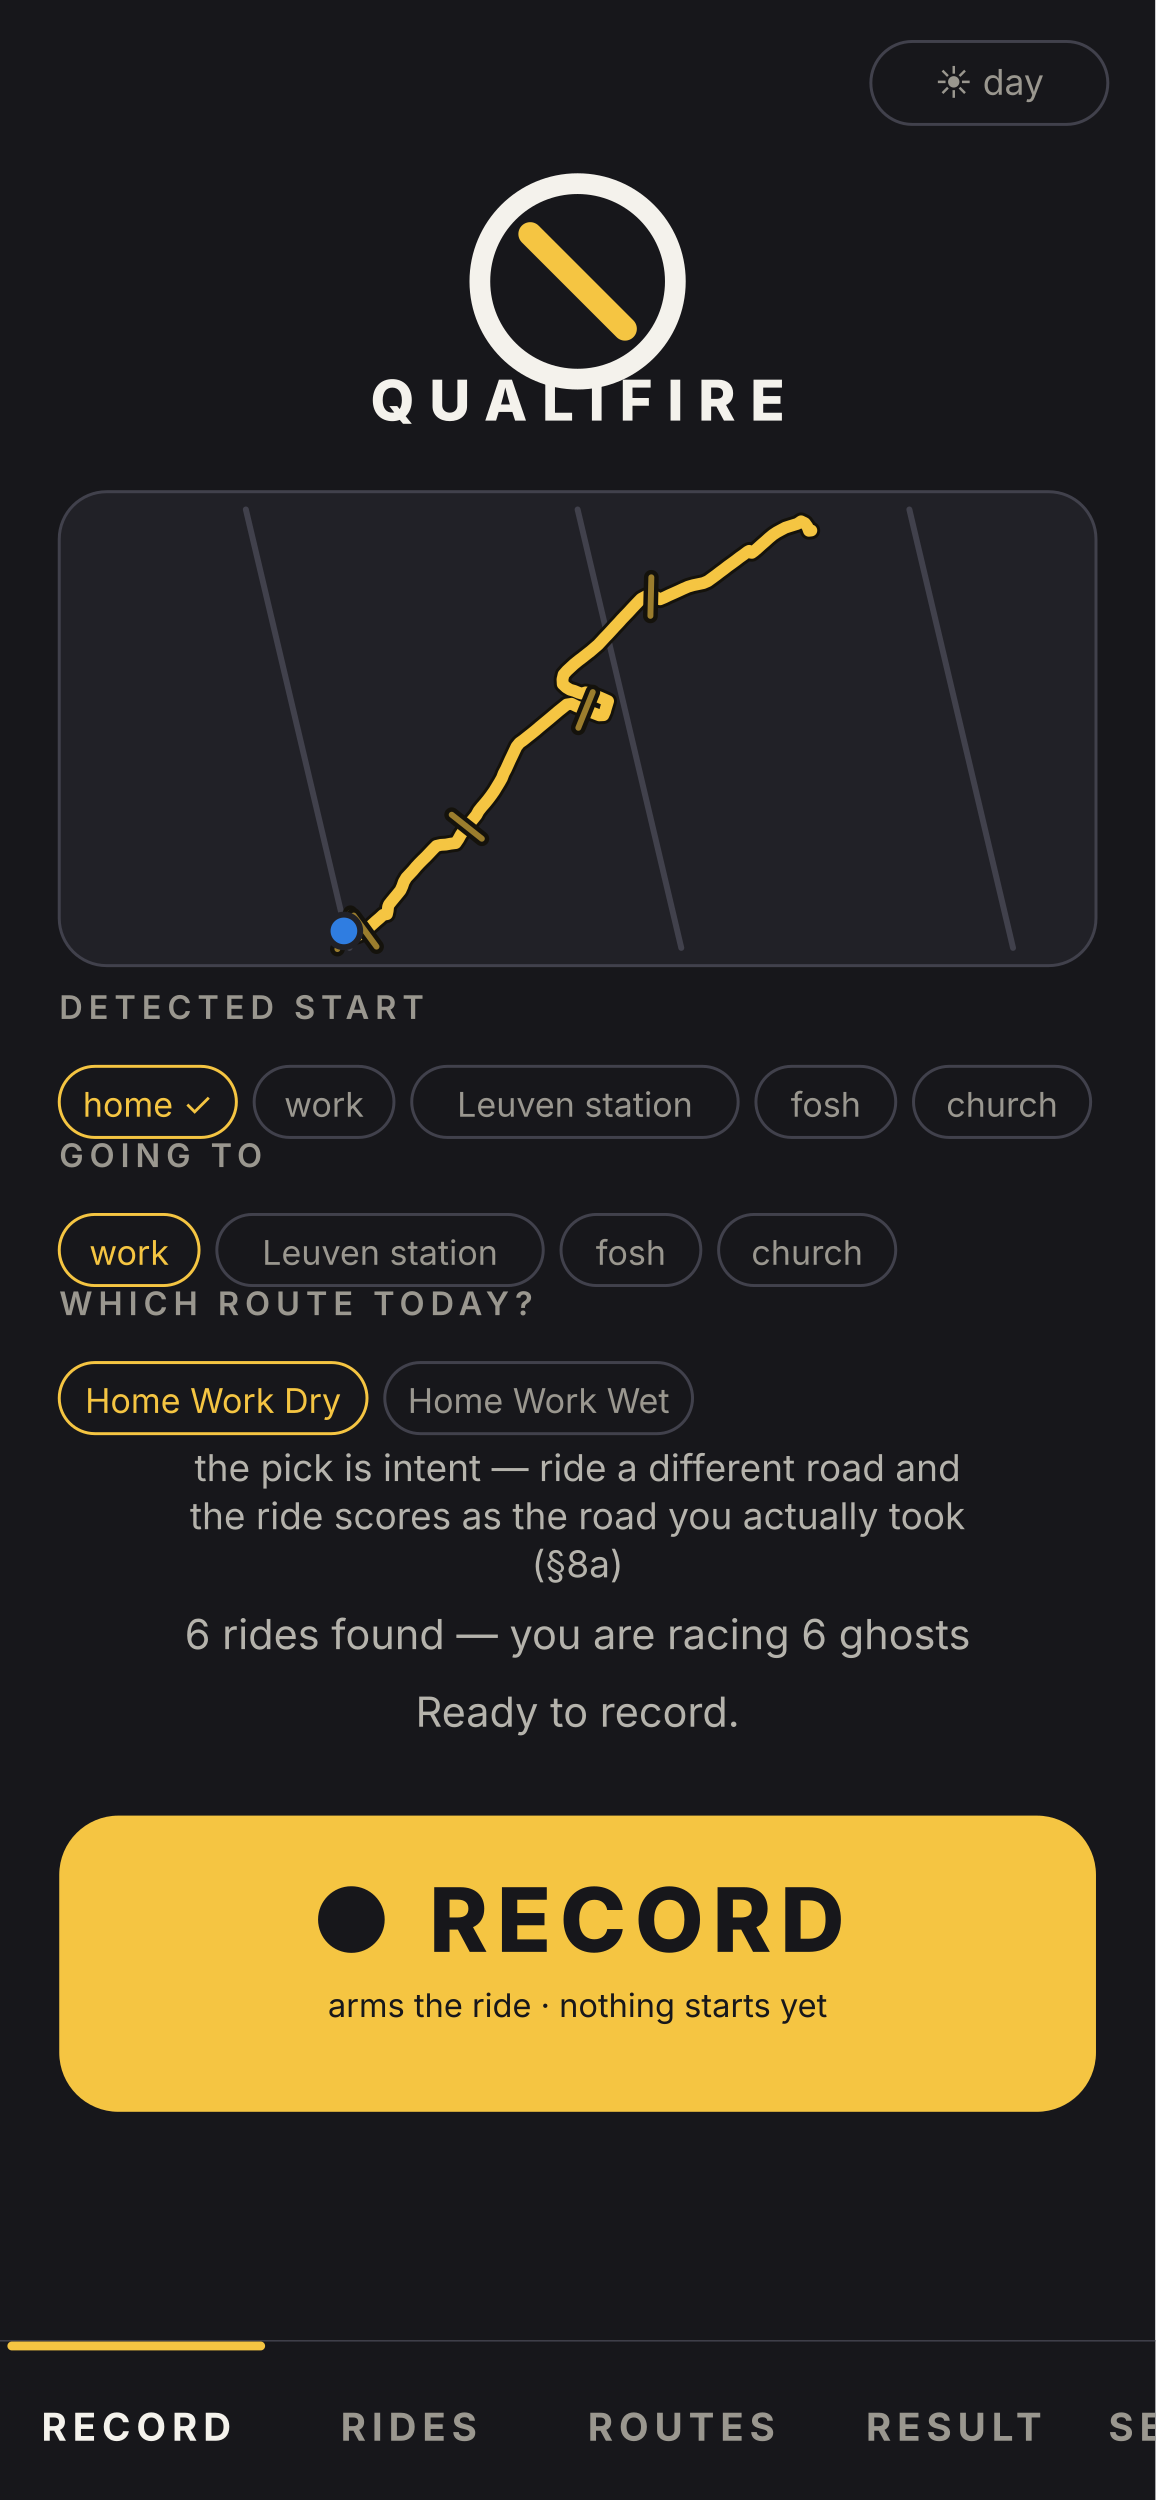
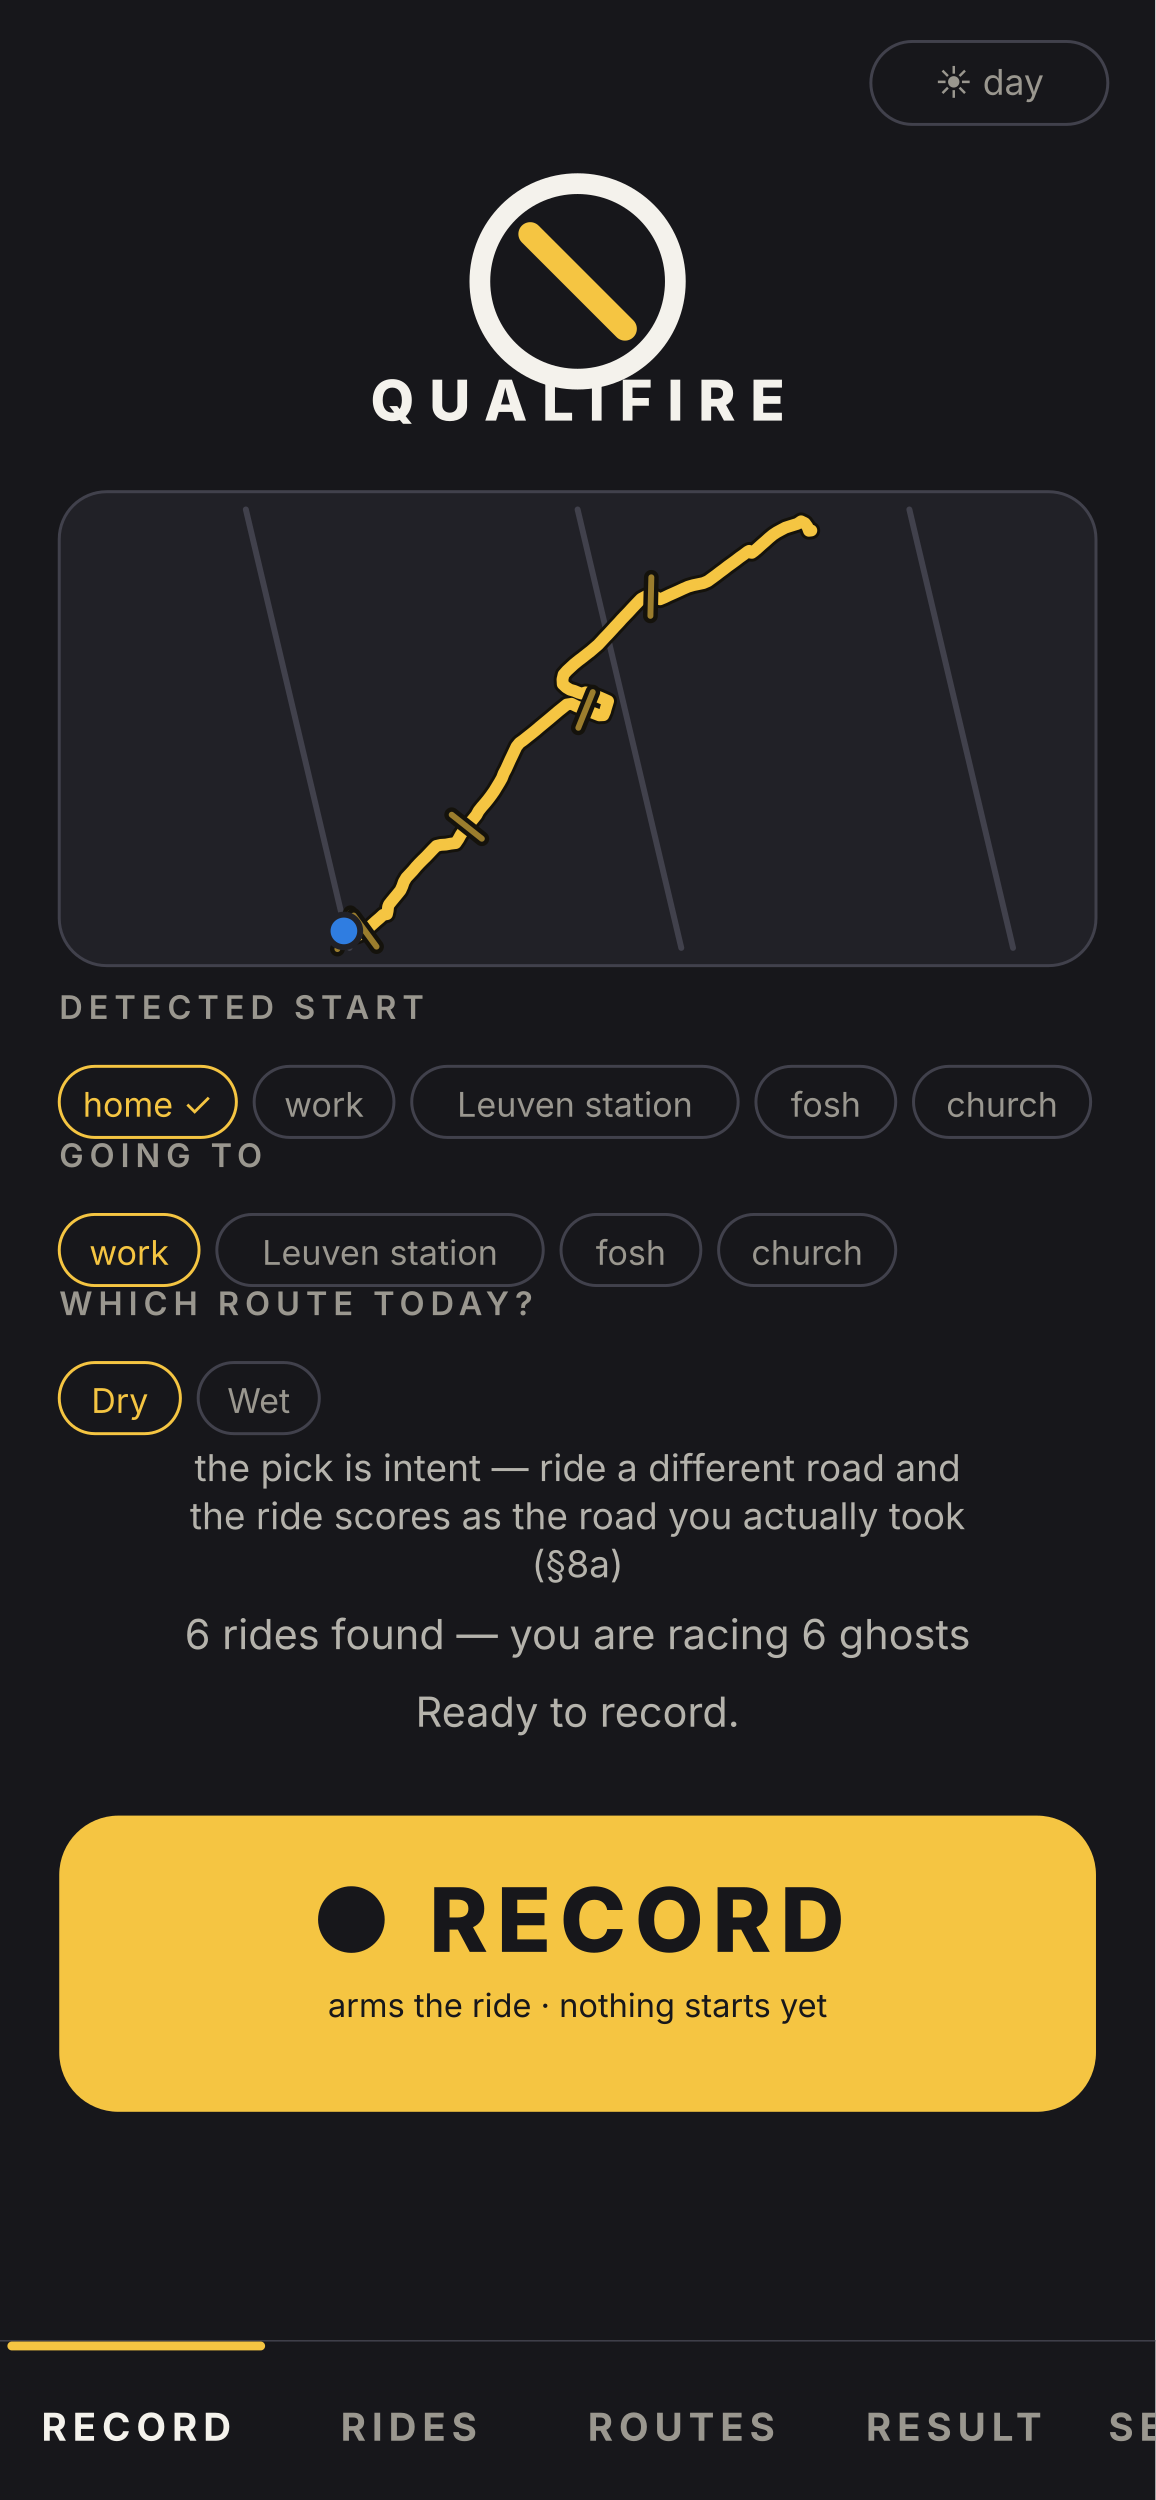
<svg xmlns="http://www.w3.org/2000/svg" viewBox="0 0 390 844" width="390" height="844">
  <defs>
    <clipPath id="tabbar_viewport_clip">
      <rect x="0" y="790" width="390" height="54" />
    </clipPath>
  </defs>
  <g id="bg">
    <rect id="bg_ground" x="0" y="0" width="390" height="844" fill="#17171b" />
  </g>
  <g id="content">
    <g id="content_theme_pill">
      <rect id="content_theme_pill_bg" x="294" y="14" width="80" height="28" fill="none" stroke="#41414c" stroke-width="1" rx="14" />
      <text id="content_theme_pill_label" x="334" y="32" font-family="Inter, 'Segoe UI', system-ui, sans-serif" font-size="12" font-weight="400" fill="#9a978f" text-anchor="middle">☀ day</text>
    </g>
    <circle id="content_logo_ring" cx="195" cy="95" r="33" fill="none" stroke="#F4F2EC" stroke-width="7" />
    <line id="content_logo_slash" x1="179" y1="79" x2="211" y2="111" stroke="#F5C542" stroke-width="8" stroke-linecap="round" />
    <text id="content_app_title" x="195" y="142" font-family="Inter, 'Segoe UI', system-ui, sans-serif" font-size="19" font-weight="800" fill="#F4F2EC" text-anchor="middle" letter-spacing="5" style="text-transform:uppercase">QUALIFIRE</text>
    <g id="content_map">
      <rect id="content_map_ground" x="20" y="166" width="350" height="160" fill="#212127" stroke="#41414c" stroke-width="1" rx="16" />
      <line id="content_map_street_1" x1="83" y1="172" x2="118" y2="320" stroke="#41414c" stroke-width="2" stroke-linecap="round" />
      <line id="content_map_street_2" x1="195" y1="172" x2="230" y2="320" stroke="#41414c" stroke-width="2" stroke-linecap="round" />
      <line id="content_map_street_3" x1="307" y1="172" x2="342" y2="320" stroke="#41414c" stroke-width="2" stroke-linecap="round" />
      <path id="content_map_route_line_casing" d="M116.1 314.28 L116.68 314.23 L117.09 314.63 L118.24 315.19 L119.87 316 L120.77 315.75 L122.01 315.24 L123.26 314.33 L124.44 313.22 L125.66 312.15 L126.87 311.04 L128.12 309.98 L129.33 308.86 L130.64 308.61 L130.87 307.55 L131.03 306.08 L131.31 305.37 L132.18 304.26 L133.23 302.99 L134.19 301.83 L135.21 300.56 L135.82 299.2 L136.33 297.73 L137.16 296.31 L138.34 295.05 L139.43 293.88 L140.48 292.62 L141.57 291.45 L142.72 290.29 L143.87 289.17 L145.02 287.96 L146.17 286.74 L147.32 285.58 L148.86 285.23 L150.52 285.13 L152.18 284.82 L153.84 284.62 L154.74 283.3 L155.57 281.78 L156.53 280.42 L157.58 279.1 L158.64 277.84 L159.75 276.52 L160.81 275.2 L161.61 273.74 L162.66 272.42 L163.81 271.1 L164.87 269.79 L165.86 268.47 L166.85 267.06 L167.74 265.59 L168.61 264.17 L169.44 262.7 L170.04 261.13 L170.84 259.62 L171.51 258.15 L172.22 256.58 L172.95 255.06 L173.69 253.49 L174.36 252.07 L175.38 250.81 L176.72 249.85 L178.06 248.78 L179.41 247.72 L180.72 246.66 L182.03 245.54 L183.37 244.43 L184.71 243.32 L186.05 242.2 L187.36 241.09 L188.67 239.98 L190.02 238.91 L191.33 237.85 L192.95 237.6 L194.49 238.36 L196.02 239.02 L197.68 239.67 L199.22 240.28 L200.75 240.89 L202.32 241.5 L203.72 241.44 L204.27 240.18 L204.46 239.42 L205.29 236.69 L203.85 236.03 L202.32 235.37 L200.75 234.81 L199.25 234.16 L197.72 233.75 L196.41 234.16 L195.32 233.85 L193.88 233.25 L192.44 232.84 L191.17 232.08 L189.98 230.97 L189.89 229.35 L190.27 227.73 L191.39 226.46 L192.64 225.3 L193.79 224.24 L195.29 223.02 L196.63 222.01 L197.97 220.95 L199.41 219.83 L200.75 218.67 L201.93 217.66 L203.02 216.49 L204.17 215.23 L205.35 214.01 L206.47 212.8 L207.62 211.53 L208.77 210.32 L209.86 209.1 L211.01 207.89 L212.1 206.77 L213.25 205.51 L214.3 204.39 L215.45 203.18 L216.44 202.17 L218.01 201.31 L219.73 201.41 L221.52 201.61 L222.83 202.32 L224.3 201.71 L225.87 200.95 L227.47 200.24 L229.03 199.54 L230.66 198.78 L232.29 198.07 L234.02 197.56 L235.71 197.21 L237.44 196.85 L238.97 196.2 L240.31 195.23 L241.69 194.22 L243 193.21 L244.37 192.2 L245.68 191.18 L247.02 190.22 L248.4 189.21 L249.71 188.2 L251.08 187.24 L252.36 186.27 L252.93 185.97 L253.48 186.58 L253.83 186.63 L254.6 186.07 L255.78 185.06 L257.06 183.9 L258.3 182.83 L259.58 181.67 L260.92 180.56 L262.23 179.69 L263.61 178.94 L265.14 178.13 L266.74 177.62 L268.05 177.21 L269.2 176.86 L270.45 176 L271.76 176.66 L272.62 177.87 L273.1 179.19 L273.9 179.09" fill="none" stroke="#14120C" stroke-width="6" stroke-linecap="round" stroke-linejoin="round" />
      <path id="content_map_route_line" d="M116.1 314.28 L116.68 314.23 L117.09 314.63 L118.24 315.19 L119.87 316 L120.77 315.75 L122.01 315.24 L123.26 314.33 L124.44 313.22 L125.66 312.15 L126.87 311.04 L128.12 309.98 L129.33 308.86 L130.64 308.61 L130.87 307.55 L131.03 306.08 L131.31 305.37 L132.18 304.26 L133.23 302.99 L134.19 301.83 L135.21 300.56 L135.82 299.2 L136.33 297.73 L137.16 296.31 L138.34 295.05 L139.43 293.88 L140.48 292.62 L141.57 291.45 L142.72 290.29 L143.87 289.17 L145.02 287.96 L146.17 286.74 L147.32 285.58 L148.86 285.23 L150.52 285.13 L152.18 284.82 L153.84 284.62 L154.74 283.3 L155.57 281.78 L156.53 280.42 L157.58 279.1 L158.64 277.84 L159.75 276.52 L160.81 275.2 L161.61 273.74 L162.66 272.42 L163.81 271.1 L164.87 269.79 L165.86 268.47 L166.85 267.06 L167.74 265.59 L168.61 264.17 L169.44 262.7 L170.04 261.13 L170.84 259.62 L171.51 258.15 L172.22 256.58 L172.95 255.06 L173.69 253.49 L174.36 252.07 L175.38 250.81 L176.72 249.85 L178.06 248.78 L179.41 247.72 L180.72 246.66 L182.03 245.54 L183.37 244.43 L184.71 243.32 L186.05 242.2 L187.36 241.09 L188.67 239.98 L190.02 238.91 L191.33 237.85 L192.95 237.6 L194.49 238.36 L196.02 239.02 L197.68 239.67 L199.22 240.28 L200.75 240.89 L202.32 241.5 L203.72 241.44 L204.27 240.18 L204.46 239.42 L205.29 236.69 L203.85 236.03 L202.32 235.37 L200.75 234.81 L199.25 234.16 L197.72 233.75 L196.41 234.16 L195.32 233.85 L193.88 233.25 L192.44 232.84 L191.17 232.08 L189.98 230.97 L189.89 229.35 L190.27 227.73 L191.39 226.46 L192.64 225.3 L193.79 224.24 L195.29 223.02 L196.63 222.01 L197.97 220.95 L199.41 219.83 L200.75 218.67 L201.93 217.66 L203.02 216.49 L204.17 215.23 L205.35 214.01 L206.47 212.8 L207.62 211.53 L208.77 210.32 L209.86 209.1 L211.01 207.89 L212.1 206.77 L213.25 205.51 L214.3 204.39 L215.45 203.18 L216.44 202.17 L218.01 201.31 L219.73 201.41 L221.52 201.61 L222.83 202.32 L224.3 201.71 L225.87 200.95 L227.47 200.24 L229.03 199.54 L230.66 198.78 L232.29 198.07 L234.02 197.56 L235.71 197.21 L237.44 196.85 L238.97 196.2 L240.31 195.23 L241.69 194.22 L243 193.21 L244.37 192.2 L245.68 191.18 L247.02 190.22 L248.4 189.21 L249.71 188.2 L251.08 187.24 L252.36 186.27 L252.93 185.97 L253.48 186.58 L253.83 186.63 L254.6 186.07 L255.78 185.06 L257.06 183.9 L258.3 182.83 L259.58 181.67 L260.92 180.56 L262.23 179.69 L263.61 178.94 L265.14 178.13 L266.74 177.62 L268.05 177.21 L269.2 176.86 L270.45 176 L271.76 176.66 L272.62 177.87 L273.1 179.19 L273.9 179.09" fill="none" stroke="#F5C542" stroke-width="4" stroke-linecap="round" stroke-linejoin="round" />
      <line id="content_map_gate_tick_1_casing" x1="118.29" y1="308.16" x2="113.91" y2="320.4" stroke="#14120C" stroke-width="5" stroke-linecap="round" />
      <line id="content_map_gate_tick_1" x1="118.29" y1="308.16" x2="113.91" y2="320.4" stroke="#F5C542" stroke-width="2" stroke-linecap="round" opacity="0.6" />
      <line id="content_map_gate_tick_2_casing" x1="119.41" y1="309.09" x2="127.11" y2="319.57" stroke="#14120C" stroke-width="5" stroke-linecap="round" />
      <line id="content_map_gate_tick_2" x1="119.41" y1="309.09" x2="127.11" y2="319.57" stroke="#F5C542" stroke-width="2" stroke-linecap="round" opacity="0.6" />
      <line id="content_map_gate_tick_3_casing" x1="152.49" y1="275.06" x2="162.67" y2="283.15" stroke="#14120C" stroke-width="5" stroke-linecap="round" />
      <line id="content_map_gate_tick_3" x1="152.49" y1="275.06" x2="162.67" y2="283.15" stroke="#F5C542" stroke-width="2" stroke-linecap="round" opacity="0.6" />
      <line id="content_map_gate_tick_4_casing" x1="200.12" y1="233.65" x2="195.25" y2="245.7" stroke="#14120C" stroke-width="5" stroke-linecap="round" />
      <line id="content_map_gate_tick_4" x1="200.12" y1="233.65" x2="195.25" y2="245.7" stroke="#F5C542" stroke-width="2" stroke-linecap="round" opacity="0.6" />
      <line id="content_map_gate_tick_5_casing" x1="219.89" y1="194.91" x2="219.58" y2="207.91" stroke="#14120C" stroke-width="5" stroke-linecap="round" />
      <line id="content_map_gate_tick_5" x1="219.89" y1="194.91" x2="219.58" y2="207.91" stroke="#F5C542" stroke-width="2" stroke-linecap="round" opacity="0.6" />
      <circle id="content_map_rider_dot" cx="116.1" cy="314.28" r="5.5" fill="#2F7DE1" stroke="#212127" stroke-width="2" />
      <rect id="content_map_placeholder_note" x="20" y="166" width="4" height="4" fill="none" />
    </g>
    <text id="content_flow_from_label" x="20" y="344" font-family="Inter, 'Segoe UI', system-ui, sans-serif" font-size="11" font-weight="600" fill="#9a978f" text-anchor="start" letter-spacing="2">DETECTED START</text>
    <g id="content_from_pill_1">
      <rect id="content_from_pill_1_bg" x="20" y="360" width="59.8" height="24" fill="none" stroke="#F5C542" stroke-width="1" rx="12" />
      <text id="content_from_pill_1_label" x="49.9" y="377" font-family="Inter, 'Segoe UI', system-ui, sans-serif" font-size="11.5" font-weight="400" fill="#F5C542" text-anchor="middle">home ✓</text>
    </g>
    <g id="content_from_pill_2">
      <rect id="content_from_pill_2_bg" x="85.8" y="360" width="47.2" height="24" fill="none" stroke="#41414c" stroke-width="1" rx="12" />
      <text id="content_from_pill_2_label" x="109.4" y="377" font-family="Inter, 'Segoe UI', system-ui, sans-serif" font-size="11.5" font-weight="400" fill="#9a978f" text-anchor="middle">work</text>
    </g>
    <g id="content_from_pill_3">
      <rect id="content_from_pill_3_bg" x="139" y="360" width="110.2" height="24" fill="none" stroke="#41414c" stroke-width="1" rx="12" />
      <text id="content_from_pill_3_label" x="194.1" y="377" font-family="Inter, 'Segoe UI', system-ui, sans-serif" font-size="11.5" font-weight="400" fill="#9a978f" text-anchor="middle">Leuven station</text>
    </g>
    <g id="content_from_pill_4">
      <rect id="content_from_pill_4_bg" x="255.2" y="360" width="47.2" height="24" fill="none" stroke="#41414c" stroke-width="1" rx="12" />
      <text id="content_from_pill_4_label" x="278.8" y="377" font-family="Inter, 'Segoe UI', system-ui, sans-serif" font-size="11.5" font-weight="400" fill="#9a978f" text-anchor="middle">fosh</text>
    </g>
    <g id="content_from_pill_5">
      <rect id="content_from_pill_5_bg" x="308.4" y="360" width="59.8" height="24" fill="none" stroke="#41414c" stroke-width="1" rx="12" />
      <text id="content_from_pill_5_label" x="338.3" y="377" font-family="Inter, 'Segoe UI', system-ui, sans-serif" font-size="11.5" font-weight="400" fill="#9a978f" text-anchor="middle">church</text>
    </g>
    <text id="content_flow_to_label" x="20" y="394" font-family="Inter, 'Segoe UI', system-ui, sans-serif" font-size="11" font-weight="600" fill="#9a978f" text-anchor="start" letter-spacing="2">GOING TO</text>
    <g id="content_to_pill_1">
      <rect id="content_to_pill_1_bg" x="20" y="410" width="47.2" height="24" fill="none" stroke="#F5C542" stroke-width="1" rx="12" />
      <text id="content_to_pill_1_label" x="43.6" y="427" font-family="Inter, 'Segoe UI', system-ui, sans-serif" font-size="11.5" font-weight="400" fill="#F5C542" text-anchor="middle">work</text>
    </g>
    <g id="content_to_pill_2">
      <rect id="content_to_pill_2_bg" x="73.2" y="410" width="110.2" height="24" fill="none" stroke="#41414c" stroke-width="1" rx="12" />
      <text id="content_to_pill_2_label" x="128.3" y="427" font-family="Inter, 'Segoe UI', system-ui, sans-serif" font-size="11.5" font-weight="400" fill="#9a978f" text-anchor="middle">Leuven station</text>
    </g>
    <g id="content_to_pill_3">
      <rect id="content_to_pill_3_bg" x="189.4" y="410" width="47.2" height="24" fill="none" stroke="#41414c" stroke-width="1" rx="12" />
      <text id="content_to_pill_3_label" x="213" y="427" font-family="Inter, 'Segoe UI', system-ui, sans-serif" font-size="11.5" font-weight="400" fill="#9a978f" text-anchor="middle">fosh</text>
    </g>
    <g id="content_to_pill_4">
      <rect id="content_to_pill_4_bg" x="242.6" y="410" width="59.8" height="24" fill="none" stroke="#41414c" stroke-width="1" rx="12" />
      <text id="content_to_pill_4_label" x="272.5" y="427" font-family="Inter, 'Segoe UI', system-ui, sans-serif" font-size="11.5" font-weight="400" fill="#9a978f" text-anchor="middle">church</text>
    </g>
    <text id="content_flow_route_label" x="20" y="444" font-family="Inter, 'Segoe UI', system-ui, sans-serif" font-size="11" font-weight="600" fill="#9a978f" text-anchor="start" letter-spacing="2">WHICH ROUTE TODAY?</text>
    <g id="content_route_pill_1">
-       <rect id="content_route_pill_1_bg" x="20" y="460" width="103.9" height="24" fill="none" stroke="#F5C542" stroke-width="1" rx="12" />
-       <text id="content_route_pill_1_label" x="71.95" y="477" font-family="Inter, 'Segoe UI', system-ui, sans-serif" font-size="11.5" font-weight="400" fill="#F5C542" text-anchor="middle">Home Work Dry</text>
+       <rect id="content_route_pill_1_bg" x="20" y="460" width="40.9" height="24" fill="none" stroke="#F5C542" stroke-width="1" rx="12" />
+       <text id="content_route_pill_1_label" x="40.45" y="477" font-family="Inter, 'Segoe UI', system-ui, sans-serif" font-size="11.5" font-weight="400" fill="#F5C542" text-anchor="middle">Dry</text>
    </g>
    <g id="content_route_pill_2">
-       <rect id="content_route_pill_2_bg" x="129.9" y="460" width="103.9" height="24" fill="none" stroke="#41414c" stroke-width="1" rx="12" />
-       <text id="content_route_pill_2_label" x="181.85" y="477" font-family="Inter, 'Segoe UI', system-ui, sans-serif" font-size="11.5" font-weight="400" fill="#9a978f" text-anchor="middle">Home Work Wet</text>
+       <rect id="content_route_pill_2_bg" x="66.9" y="460" width="40.9" height="24" fill="none" stroke="#41414c" stroke-width="1" rx="12" />
+       <text id="content_route_pill_2_label" x="87.35" y="477" font-family="Inter, 'Segoe UI', system-ui, sans-serif" font-size="11.5" font-weight="400" fill="#9a978f" text-anchor="middle">Wet</text>
    </g>
    <text id="content_route_hint_l1" x="195" y="500" font-family="Inter, 'Segoe UI', system-ui, sans-serif" font-size="12.5" font-weight="400" fill="#b5b3ac" text-anchor="middle">the pick is intent — ride a different road and</text>
    <text id="content_route_hint_l2" x="195" y="516.25" font-family="Inter, 'Segoe UI', system-ui, sans-serif" font-size="12.5" font-weight="400" fill="#b5b3ac" text-anchor="middle">the ride scores as the road you actually took</text>
    <text id="content_route_hint_l3" x="195" y="532.5" font-family="Inter, 'Segoe UI', system-ui, sans-serif" font-size="12.5" font-weight="400" fill="#b5b3ac" text-anchor="middle">(§8a)</text>
    <text id="content_ghost_line" x="195" y="556.75" font-family="Inter, 'Segoe UI', system-ui, sans-serif" font-size="14" font-weight="400" fill="#b5b3ac" text-anchor="middle">6 rides found — you are racing 6 ghosts</text>
    <text id="content_ready_line" x="195" y="582.95" font-family="Inter, 'Segoe UI', system-ui, sans-serif" font-size="14" font-weight="400" fill="#b5b3ac" text-anchor="middle">Ready to record.</text>
    <g id="content_record_button">
      <rect id="content_record_button_bg" x="20" y="612.95" width="350" height="100" fill="#F5C542" rx="20" />
      <text id="content_record_button_label" x="195" y="658.95" font-family="Inter, 'Segoe UI', system-ui, sans-serif" font-size="30" font-weight="800" fill="#17171b" text-anchor="middle" letter-spacing="3">● RECORD</text>
      <text id="content_record_button_sub" x="195" y="680.95" font-family="Inter, 'Segoe UI', system-ui, sans-serif" font-size="11" font-weight="400" fill="#17171b" text-anchor="middle">arms the ride · nothing starts yet</text>
    </g>
  </g>
  <g id="tabbar" clip-path="url(#tabbar_viewport_clip)">
    <rect id="tabbar_bg" x="0" y="790" width="390" height="54" fill="#17171b" />
    <line id="tabbar_top_border" x1="0" y1="790" x2="390" y2="790" stroke="#41414c" stroke-width="1" stroke-linecap="round" />
    <line id="tabbar_record_active_bar" x1="4" y1="792" x2="88" y2="792" stroke="#F5C542" stroke-width="3" stroke-linecap="round" />
    <text id="tabbar_record_label" x="46" y="824" font-family="Inter, 'Segoe UI', system-ui, sans-serif" font-size="13" font-weight="700" fill="#F4F2EC" text-anchor="middle" letter-spacing="2" style="text-transform:uppercase">RECORD</text>
    <text id="tabbar_rides_label" x="138" y="824" font-family="Inter, 'Segoe UI', system-ui, sans-serif" font-size="13" font-weight="700" fill="#9a978f" text-anchor="middle" letter-spacing="2" style="text-transform:uppercase">RIDES</text>
    <text id="tabbar_routes_label" x="230" y="824" font-family="Inter, 'Segoe UI', system-ui, sans-serif" font-size="13" font-weight="700" fill="#9a978f" text-anchor="middle" letter-spacing="2" style="text-transform:uppercase">ROUTES</text>
    <text id="tabbar_result_label" x="322" y="824" font-family="Inter, 'Segoe UI', system-ui, sans-serif" font-size="13" font-weight="700" fill="#9a978f" text-anchor="middle" letter-spacing="2" style="text-transform:uppercase">RESULT</text>
    <text id="tabbar_settings_label" x="414" y="824" font-family="Inter, 'Segoe UI', system-ui, sans-serif" font-size="13" font-weight="700" fill="#9a978f" text-anchor="middle" letter-spacing="2" style="text-transform:uppercase">SETTINGS</text>
    <text id="tabbar_demo_label" x="506" y="824" font-family="Inter, 'Segoe UI', system-ui, sans-serif" font-size="13" font-weight="700" fill="#9a978f" text-anchor="middle" letter-spacing="2" style="text-transform:uppercase">DEMO</text>
  </g>
</svg>
